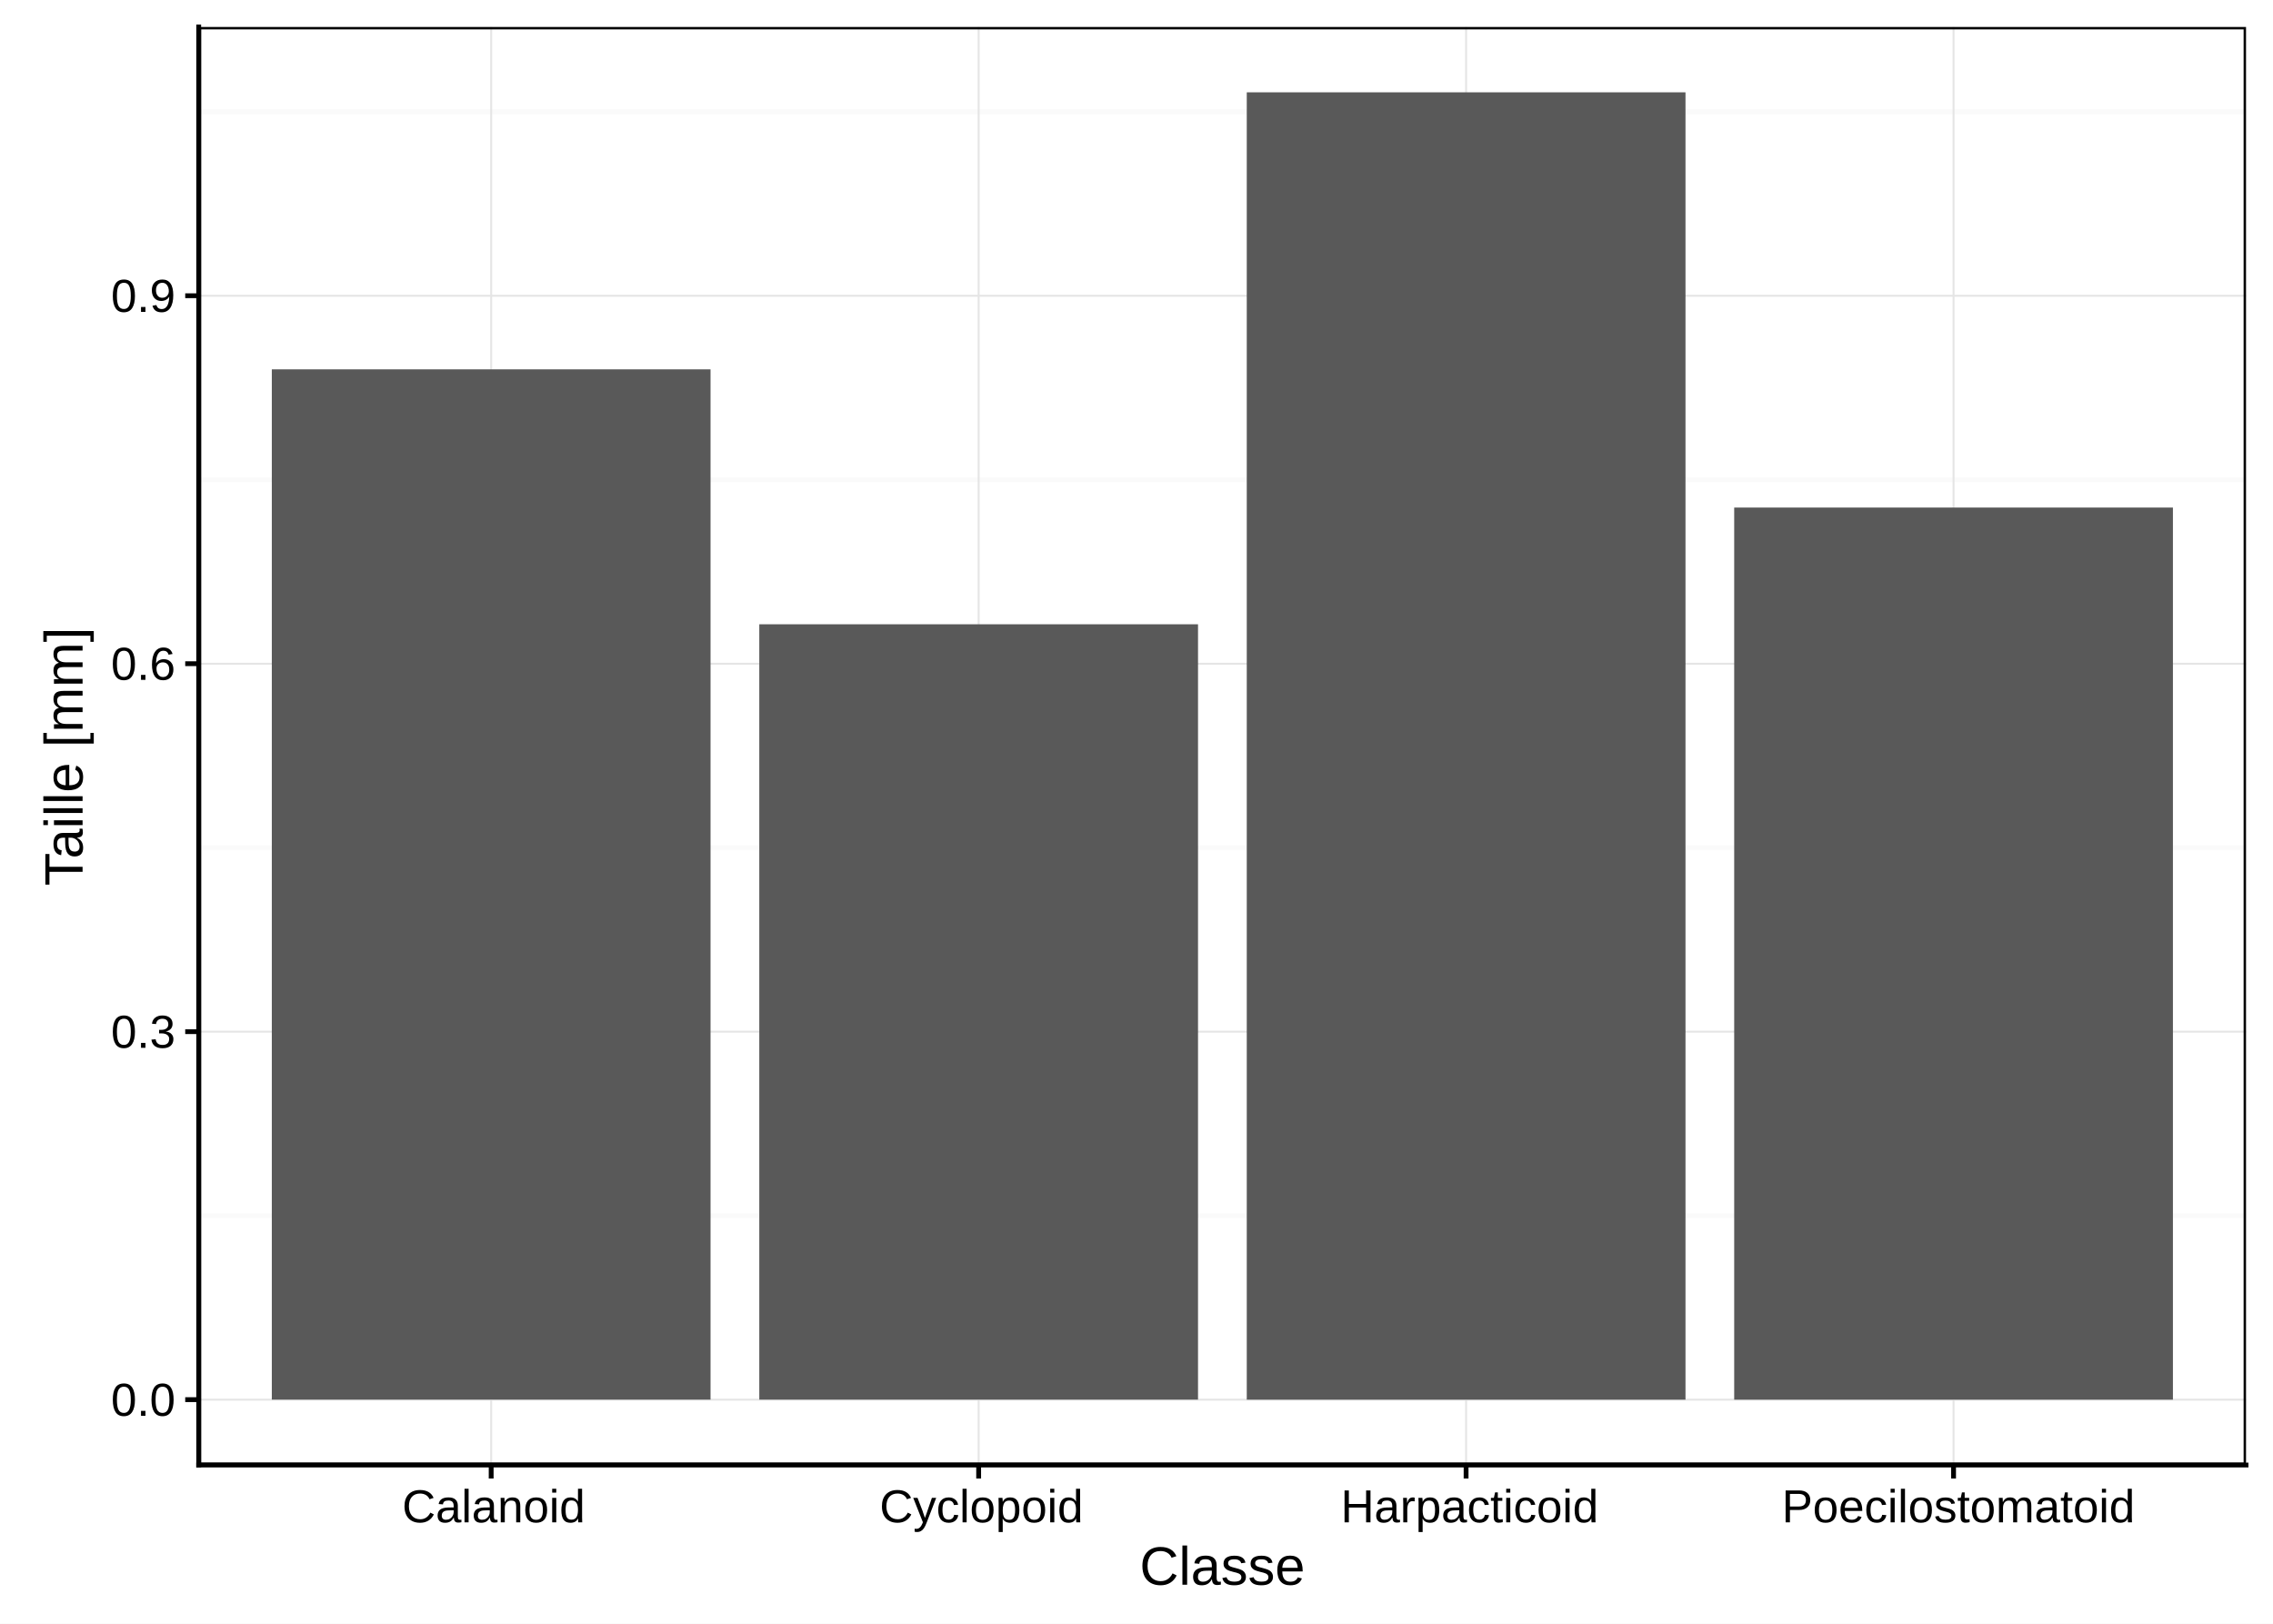
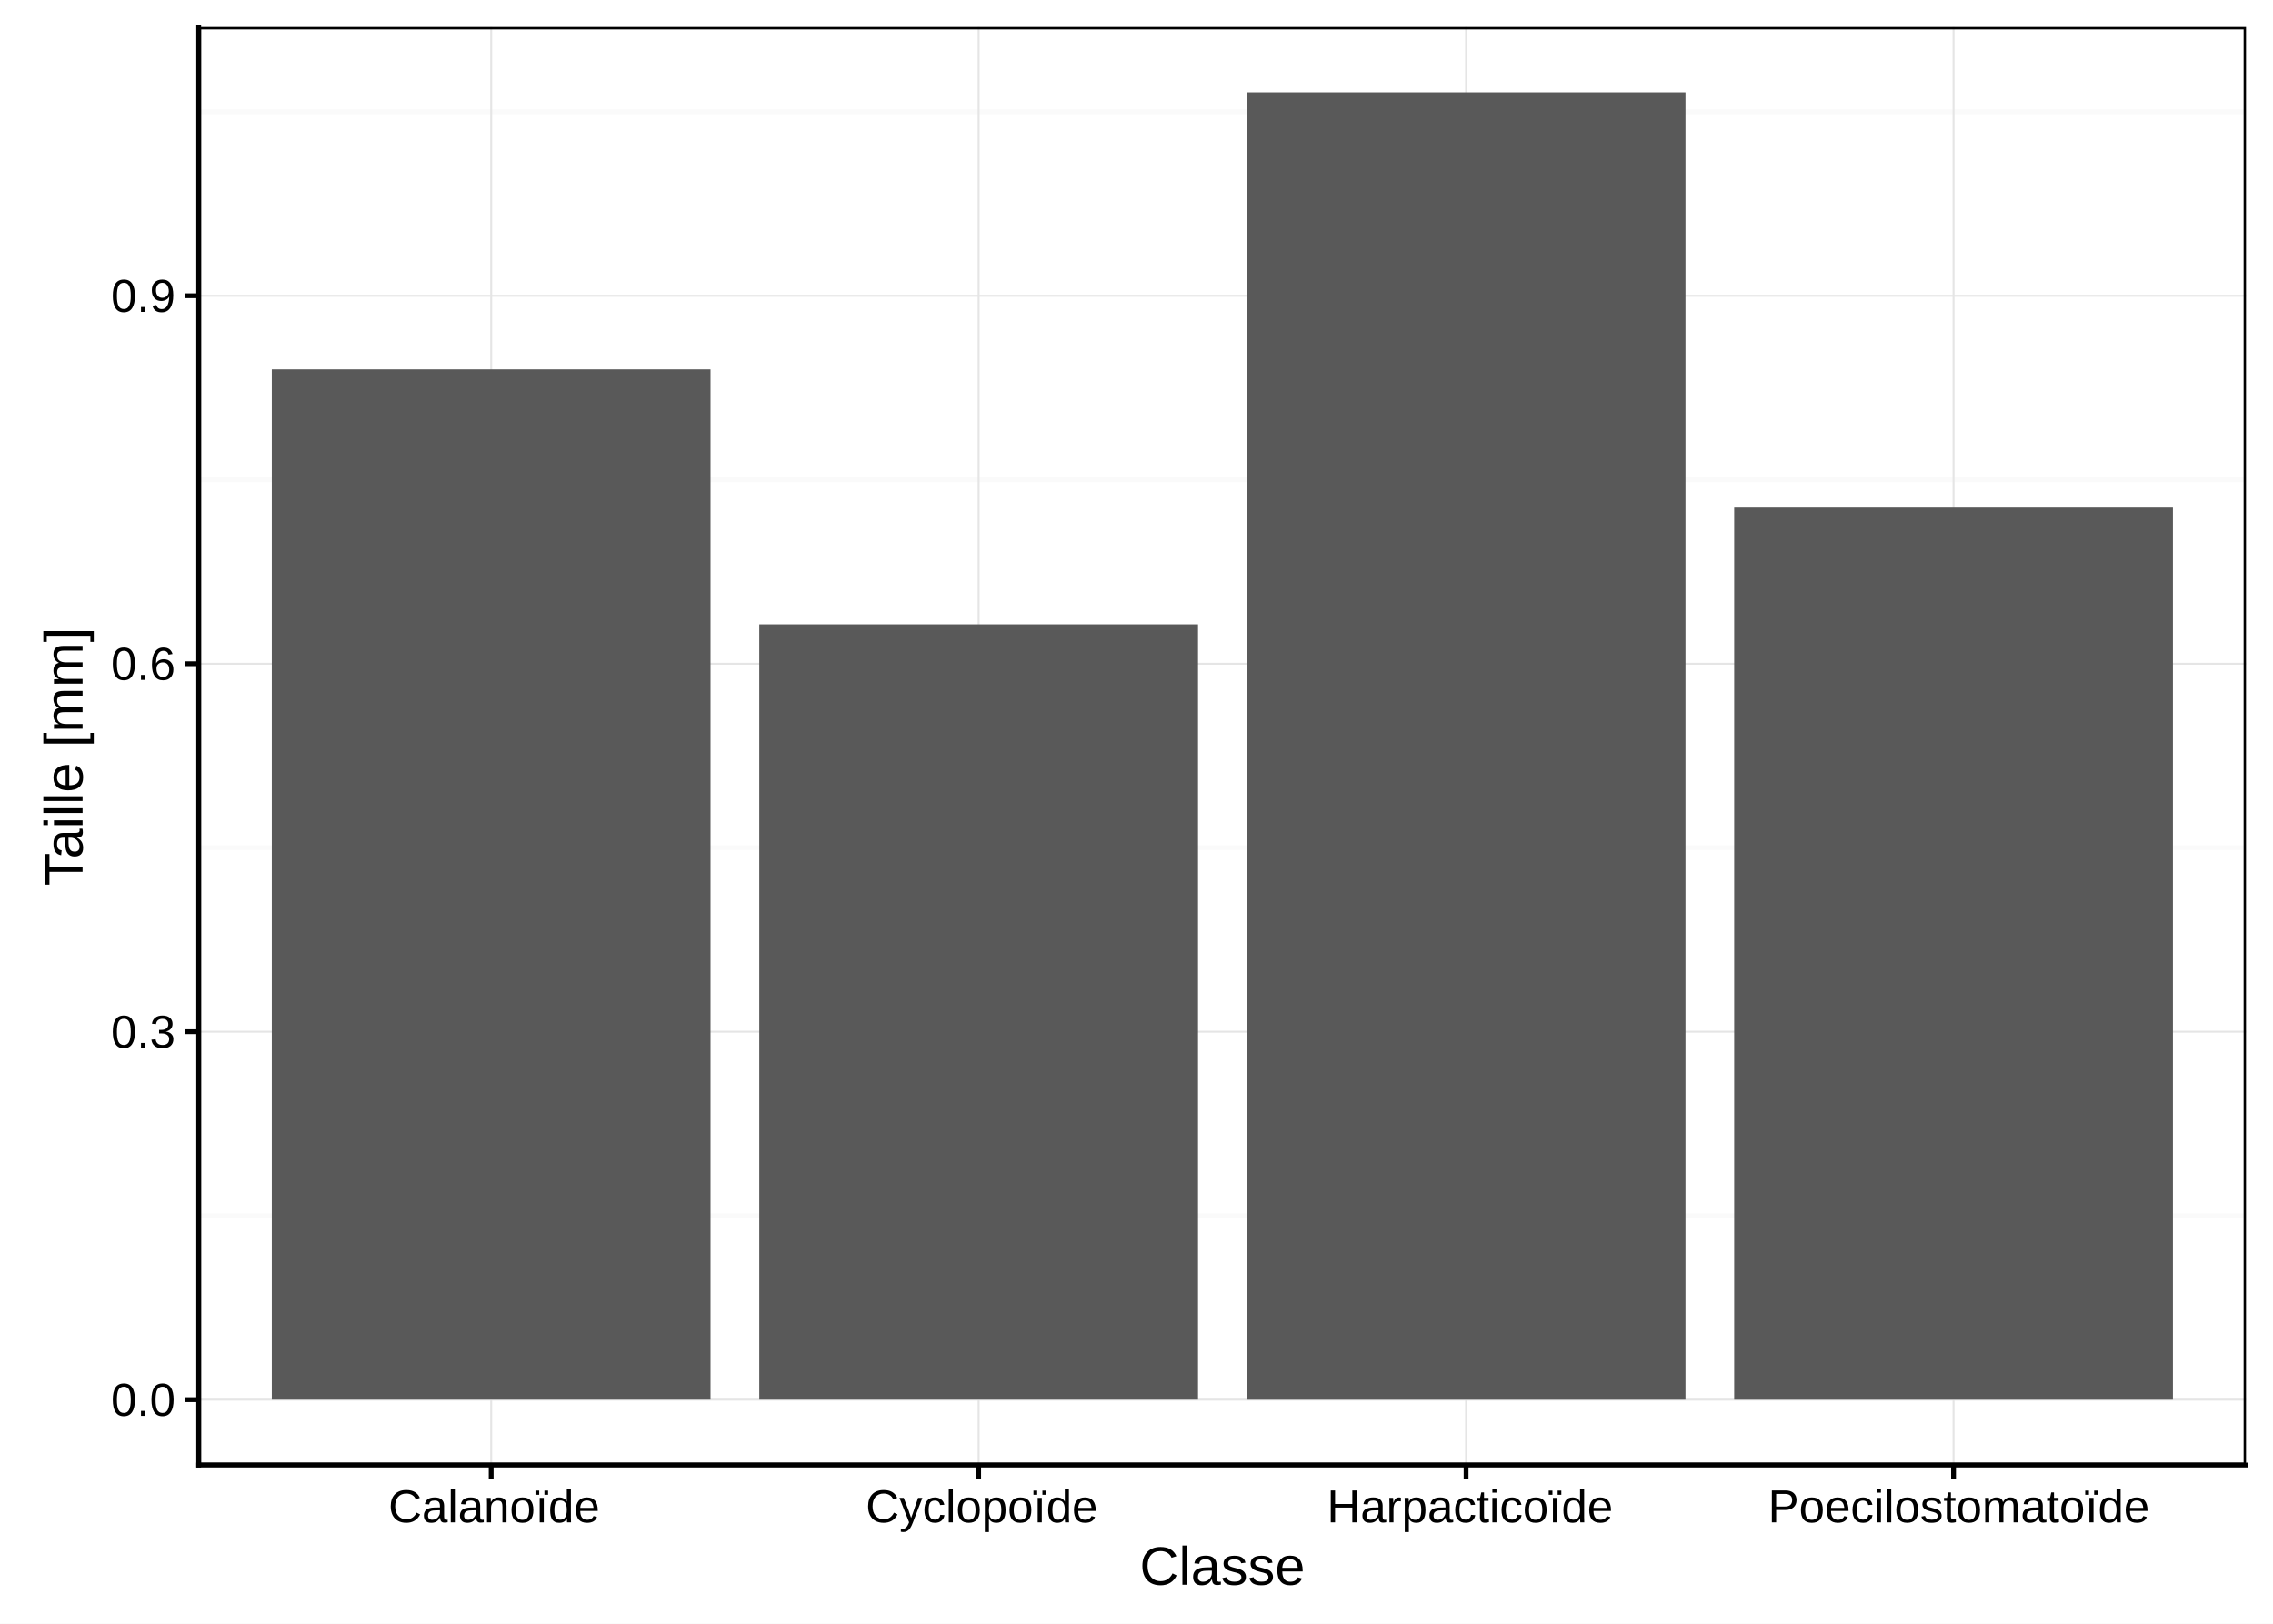
<svg xmlns="http://www.w3.org/2000/svg" viewBox="0 0 504.00 360.00">
  <defs>
    <style type="text/css">
    line, polyline, path, rect, circle {
      fill: none;
      stroke: #000000;
      stroke-linecap: round;
      stroke-linejoin: round;
      stroke-miterlimit: 10.00;
    }
  </style>
  </defs>
  <rect width="100%" height="100%" style="stroke: none; fill: #FFFFFF;" />
  <rect x="0.00" y="0.00" width="504.00" height="360.00" style="stroke-width: 0.00; stroke: none;" />
  <defs>
    <clipPath id="cpNDQuMDU5MXw0OTguMDIyfDMyNC44MXw1Ljk3NzU4">
      <rect x="44.06" y="5.98" width="453.96" height="318.83" />
    </clipPath>
  </defs>
  <rect x="44.06" y="5.98" width="453.96" height="318.83" style="stroke-width: 0.00; stroke: none; fill: #FFFFFF;" clip-path="url(#cpNDQuMDU5MXw0OTguMDIyfDMyNC44MXw1Ljk3NzU4)" />
  <polyline points="44.06,269.53 498.02,269.53 " style="stroke-width: 1.07; stroke: #FAFAFA; stroke-linecap: butt;" clip-path="url(#cpNDQuMDU5MXw0OTguMDIyfDMyNC44MXw1Ljk3NzU4)" />
  <polyline points="44.06,187.94 498.02,187.94 " style="stroke-width: 1.07; stroke: #FAFAFA; stroke-linecap: butt;" clip-path="url(#cpNDQuMDU5MXw0OTguMDIyfDMyNC44MXw1Ljk3NzU4)" />
  <polyline points="44.06,106.36 498.02,106.36 " style="stroke-width: 1.07; stroke: #FAFAFA; stroke-linecap: butt;" clip-path="url(#cpNDQuMDU5MXw0OTguMDIyfDMyNC44MXw1Ljk3NzU4)" />
  <polyline points="44.06,24.78 498.02,24.78 " style="stroke-width: 1.07; stroke: #FAFAFA; stroke-linecap: butt;" clip-path="url(#cpNDQuMDU5MXw0OTguMDIyfDMyNC44MXw1Ljk3NzU4)" />
  <polyline points="44.06,310.32 498.02,310.32 " style="stroke-width: 0.43; stroke: #E5E5E5; stroke-linecap: butt;" clip-path="url(#cpNDQuMDU5MXw0OTguMDIyfDMyNC44MXw1Ljk3NzU4)" />
  <polyline points="44.06,228.73 498.02,228.73 " style="stroke-width: 0.43; stroke: #E5E5E5; stroke-linecap: butt;" clip-path="url(#cpNDQuMDU5MXw0OTguMDIyfDMyNC44MXw1Ljk3NzU4)" />
  <polyline points="44.06,147.15 498.02,147.15 " style="stroke-width: 0.43; stroke: #E5E5E5; stroke-linecap: butt;" clip-path="url(#cpNDQuMDU5MXw0OTguMDIyfDMyNC44MXw1Ljk3NzU4)" />
  <polyline points="44.06,65.57 498.02,65.57 " style="stroke-width: 0.43; stroke: #E5E5E5; stroke-linecap: butt;" clip-path="url(#cpNDQuMDU5MXw0OTguMDIyfDMyNC44MXw1Ljk3NzU4)" />
  <polyline points="108.91,324.81 108.91,5.98 " style="stroke-width: 0.43; stroke: #E5E5E5; stroke-linecap: butt;" clip-path="url(#cpNDQuMDU5MXw0OTguMDIyfDMyNC44MXw1Ljk3NzU4)" />
  <polyline points="217.00,324.81 217.00,5.98 " style="stroke-width: 0.43; stroke: #E5E5E5; stroke-linecap: butt;" clip-path="url(#cpNDQuMDU5MXw0OTguMDIyfDMyNC44MXw1Ljk3NzU4)" />
  <polyline points="325.08,324.81 325.08,5.98 " style="stroke-width: 0.43; stroke: #E5E5E5; stroke-linecap: butt;" clip-path="url(#cpNDQuMDU5MXw0OTguMDIyfDMyNC44MXw1Ljk3NzU4)" />
  <polyline points="433.17,324.81 433.17,5.98 " style="stroke-width: 0.43; stroke: #E5E5E5; stroke-linecap: butt;" clip-path="url(#cpNDQuMDU5MXw0OTguMDIyfDMyNC44MXw1Ljk3NzU4)" />
  <rect x="60.27" y="81.89" width="97.28" height="228.42" style="stroke-width: 1.07; stroke: none; stroke-linecap: butt; fill: #595959;" clip-path="url(#cpNDQuMDU5MXw0OTguMDIyfDMyNC44MXw1Ljk3NzU4)" />
  <rect x="168.36" y="138.41" width="97.28" height="171.90" style="stroke-width: 1.07; stroke: none; stroke-linecap: butt; fill: #595959;" clip-path="url(#cpNDQuMDU5MXw0OTguMDIyfDMyNC44MXw1Ljk3NzU4)" />
  <rect x="276.45" y="20.47" width="97.28" height="289.85" style="stroke-width: 1.07; stroke: none; stroke-linecap: butt; fill: #595959;" clip-path="url(#cpNDQuMDU5MXw0OTguMDIyfDMyNC44MXw1Ljk3NzU4)" />
  <rect x="384.53" y="112.53" width="97.28" height="197.79" style="stroke-width: 1.07; stroke: none; stroke-linecap: butt; fill: #595959;" clip-path="url(#cpNDQuMDU5MXw0OTguMDIyfDMyNC44MXw1Ljk3NzU4)" />
  <rect x="44.06" y="5.98" width="453.96" height="318.83" style="stroke-width: 1.07;" clip-path="url(#cpNDQuMDU5MXw0OTguMDIyfDMyNC44MXw1Ljk3NzU4)" />
  <defs>
    <clipPath id="cpMHw1MDR8MzYwfDA=">
      <rect x="0.00" y="0.00" width="504.00" height="360.00" />
    </clipPath>
  </defs>
  <polyline points="44.06,324.81 44.06,5.98 " style="stroke-width: 1.07; stroke-linecap: square;" clip-path="url(#cpMHw1MDR8MzYwfDA=)" />
  <g clip-path="url(#cpMHw1MDR8MzYwfDA=)">
    <text x="24.61" y="313.90" style="font-size: 10.28px; font-family: Arial;" textLength="13.90px" lengthAdjust="spacingAndGlyphs">0.0</text>
  </g>
  <g clip-path="url(#cpMHw1MDR8MzYwfDA=)">
    <text x="24.61" y="232.31" style="font-size: 10.28px; font-family: Arial;" textLength="13.90px" lengthAdjust="spacingAndGlyphs">0.3</text>
  </g>
  <g clip-path="url(#cpMHw1MDR8MzYwfDA=)">
    <text x="24.61" y="150.73" style="font-size: 10.28px; font-family: Arial;" textLength="13.90px" lengthAdjust="spacingAndGlyphs">0.6</text>
  </g>
  <g clip-path="url(#cpMHw1MDR8MzYwfDA=)">
    <text x="24.61" y="69.15" style="font-size: 10.28px; font-family: Arial;" textLength="13.90px" lengthAdjust="spacingAndGlyphs">0.9</text>
  </g>
  <polyline points="41.07,310.32 44.06,310.32 " style="stroke-width: 1.07; stroke-linecap: butt;" clip-path="url(#cpMHw1MDR8MzYwfDA=)" />
  <polyline points="41.07,228.73 44.06,228.73 " style="stroke-width: 1.07; stroke-linecap: butt;" clip-path="url(#cpMHw1MDR8MzYwfDA=)" />
  <polyline points="41.07,147.15 44.06,147.15 " style="stroke-width: 1.07; stroke-linecap: butt;" clip-path="url(#cpMHw1MDR8MzYwfDA=)" />
  <polyline points="41.07,65.57 44.06,65.57 " style="stroke-width: 1.07; stroke-linecap: butt;" clip-path="url(#cpMHw1MDR8MzYwfDA=)" />
  <polyline points="44.06,324.81 498.02,324.81 " style="stroke-width: 1.07; stroke-linecap: square;" clip-path="url(#cpMHw1MDR8MzYwfDA=)" />
  <polyline points="108.91,327.80 108.91,324.81 " style="stroke-width: 1.07; stroke-linecap: butt;" clip-path="url(#cpMHw1MDR8MzYwfDA=)" />
  <polyline points="217.00,327.80 217.00,324.81 " style="stroke-width: 1.07; stroke-linecap: butt;" clip-path="url(#cpMHw1MDR8MzYwfDA=)" />
  <polyline points="325.08,327.80 325.08,324.81 " style="stroke-width: 1.07; stroke-linecap: butt;" clip-path="url(#cpMHw1MDR8MzYwfDA=)" />
  <polyline points="433.17,327.80 433.17,324.81 " style="stroke-width: 1.07; stroke-linecap: butt;" clip-path="url(#cpMHw1MDR8MzYwfDA=)" />
  <g clip-path="url(#cpMHw1MDR8MzYwfDA=)">
-     <text x="89.17" y="337.52" style="font-size: 10.28px; font-family: Arial;" textLength="39.47px" lengthAdjust="spacingAndGlyphs">Calanoid</text>
+     <text x="86.12" y="337.52" style="font-size: 10.28px; font-family: Arial;" textLength="45.59px" lengthAdjust="spacingAndGlyphs">Calanoïde</text>
  </g>
  <g clip-path="url(#cpMHw1MDR8MzYwfDA=)">
-     <text x="195.04" y="337.52" style="font-size: 10.28px; font-family: Arial;" textLength="43.91px" lengthAdjust="spacingAndGlyphs">Cyclopoid</text>
+     <text x="191.98" y="337.52" style="font-size: 10.28px; font-family: Arial;" textLength="50.03px" lengthAdjust="spacingAndGlyphs">Cyclopoïde</text>
  </g>
  <g clip-path="url(#cpMHw1MDR8MzYwfDA=)">
-     <text x="297.29" y="337.52" style="font-size: 10.28px; font-family: Arial;" textLength="55.58px" lengthAdjust="spacingAndGlyphs">Harpacticoid</text>
+     <text x="294.23" y="337.52" style="font-size: 10.28px; font-family: Arial;" textLength="61.70px" lengthAdjust="spacingAndGlyphs">Harpacticoïde</text>
  </g>
  <g clip-path="url(#cpMHw1MDR8MzYwfDA=)">
-     <text x="395.09" y="337.52" style="font-size: 10.28px; font-family: Arial;" textLength="76.15px" lengthAdjust="spacingAndGlyphs">Poecilostomatoid</text>
+     <text x="392.04" y="337.52" style="font-size: 10.28px; font-family: Arial;" textLength="82.27px" lengthAdjust="spacingAndGlyphs">Poecilostomatoïde</text>
  </g>
  <g clip-path="url(#cpMHw1MDR8MzYwfDA=)">
    <text x="252.70" y="351.35" style="font-size: 12.00px; font-family: Arial;" textLength="36.68px" lengthAdjust="spacingAndGlyphs">Classe</text>
  </g>
  <g clip-path="url(#cpMHw1MDR8MzYwfDA=)">
    <text transform="translate(18.31,196.40) rotate(-90)" style="font-size: 12.00px; font-family: Arial;" textLength="62.00px" lengthAdjust="spacingAndGlyphs">Taille  [mm]</text>
  </g>
</svg>
